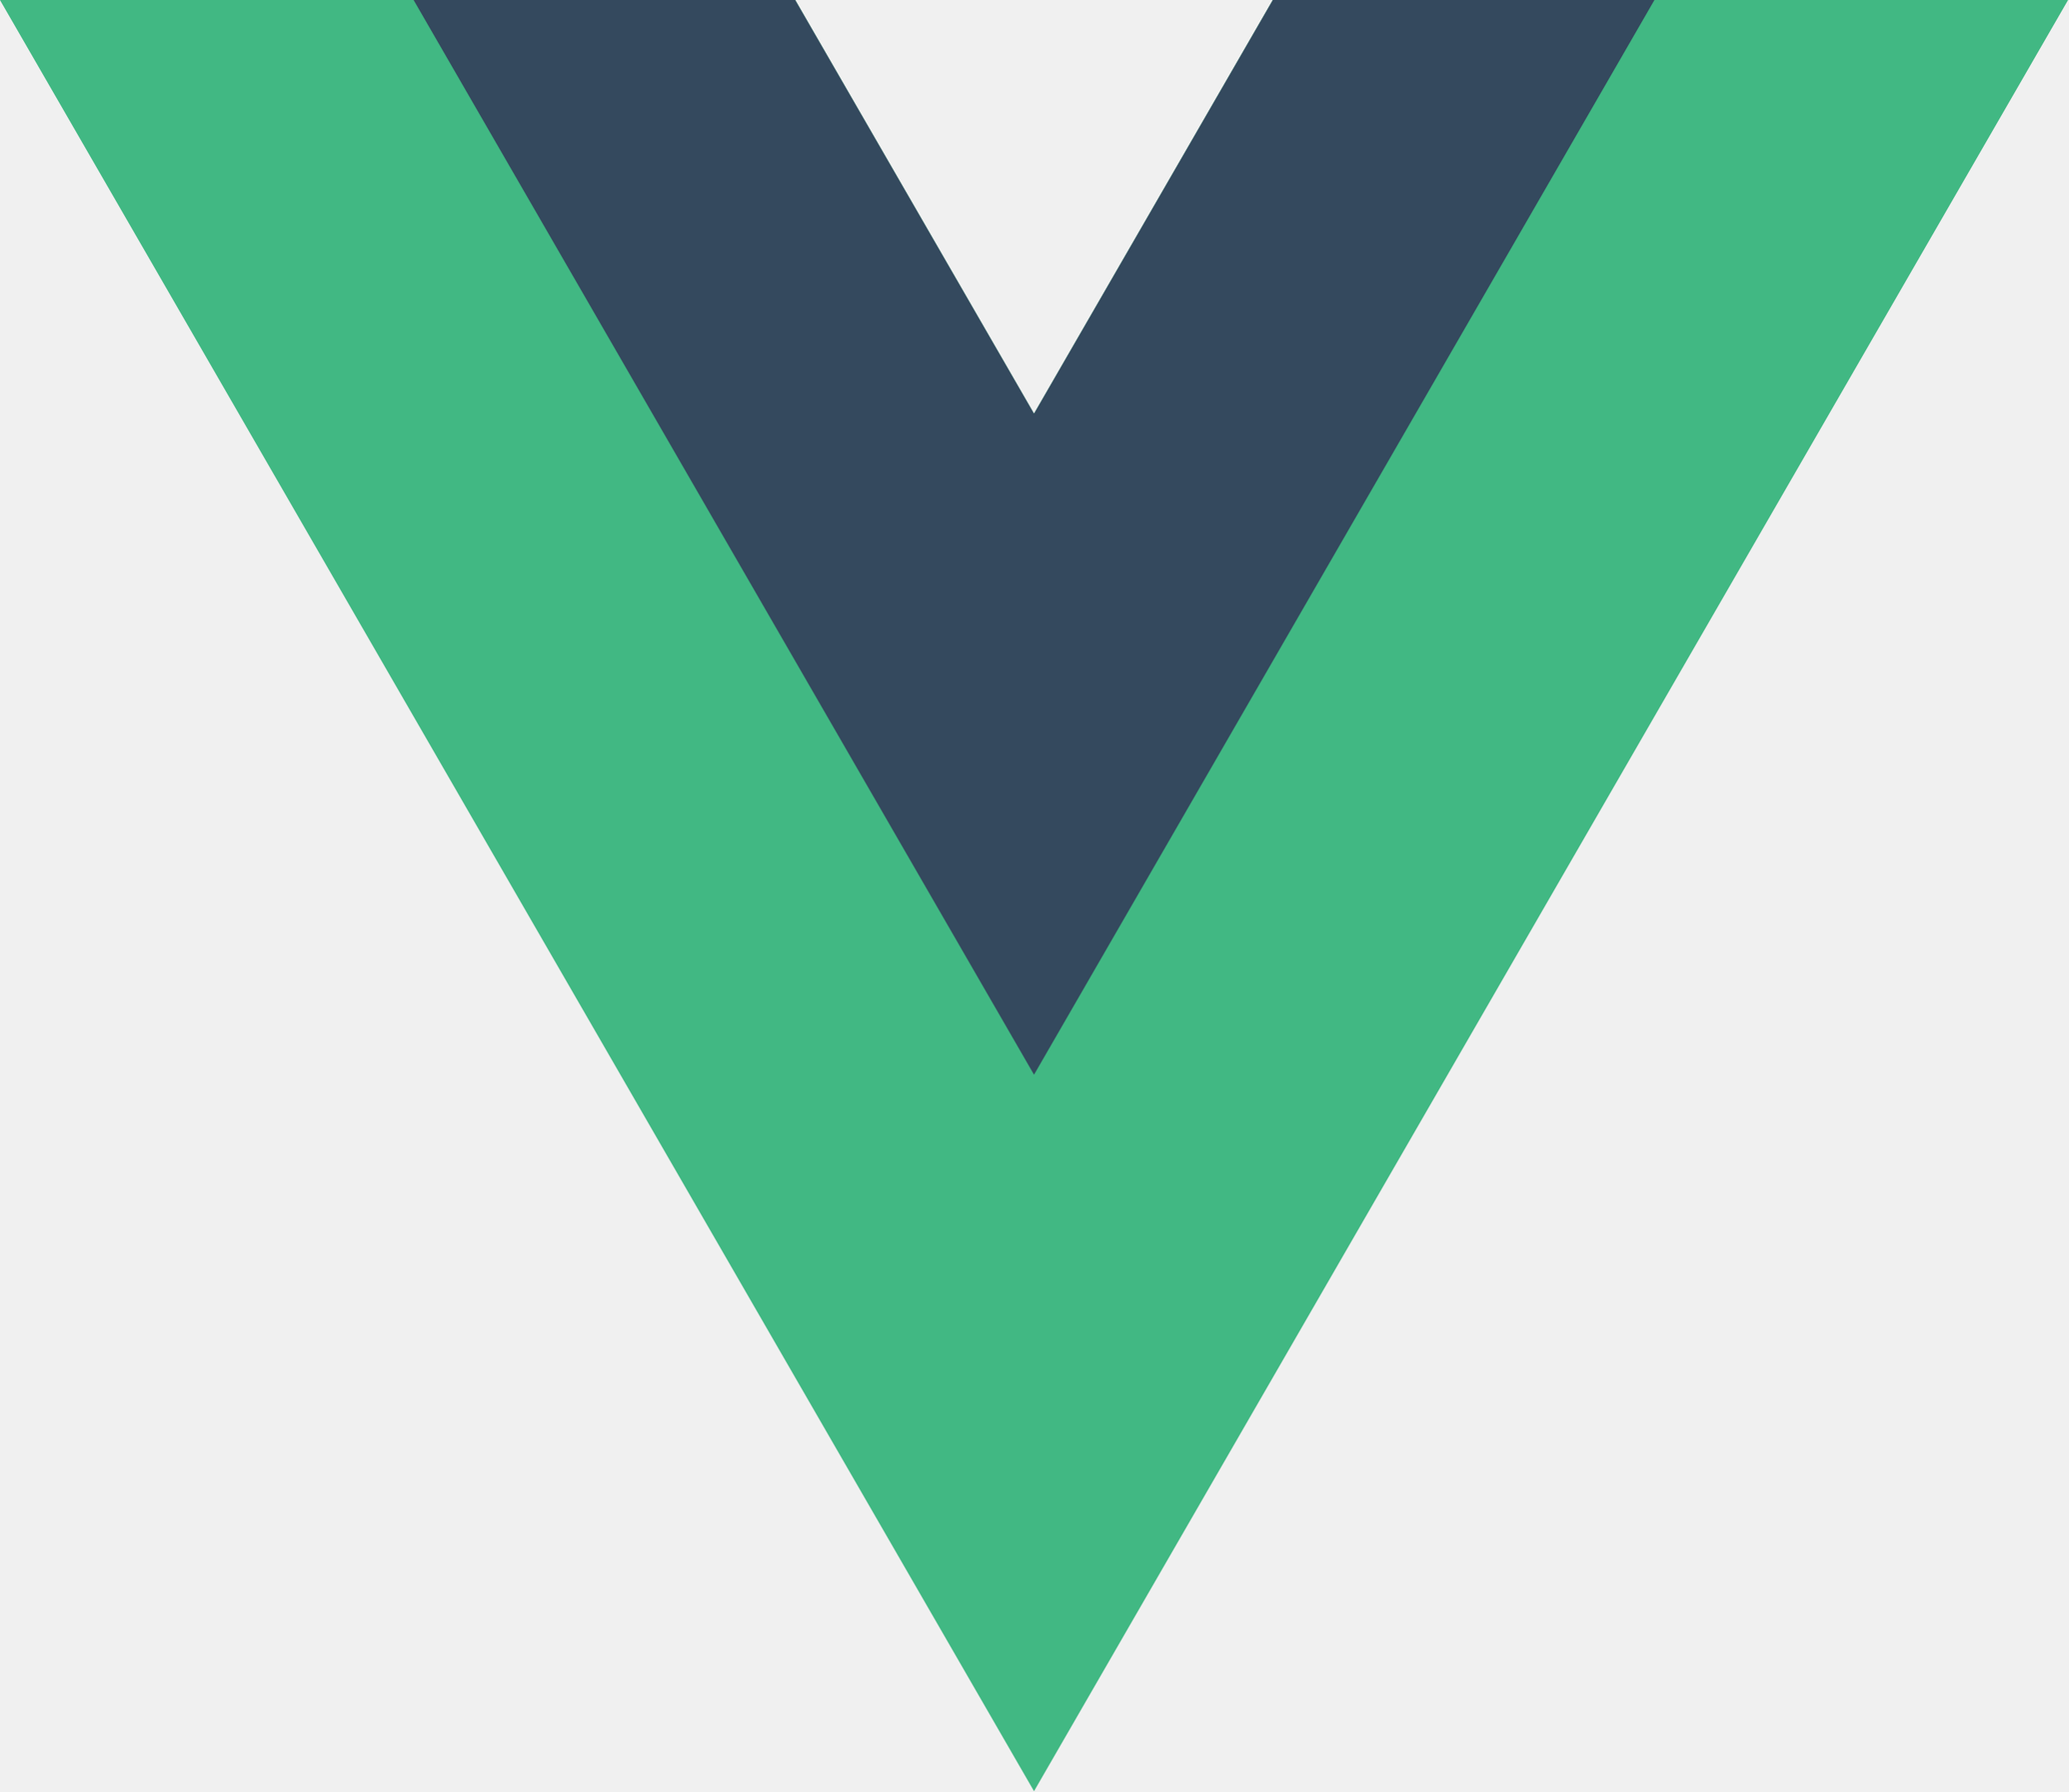
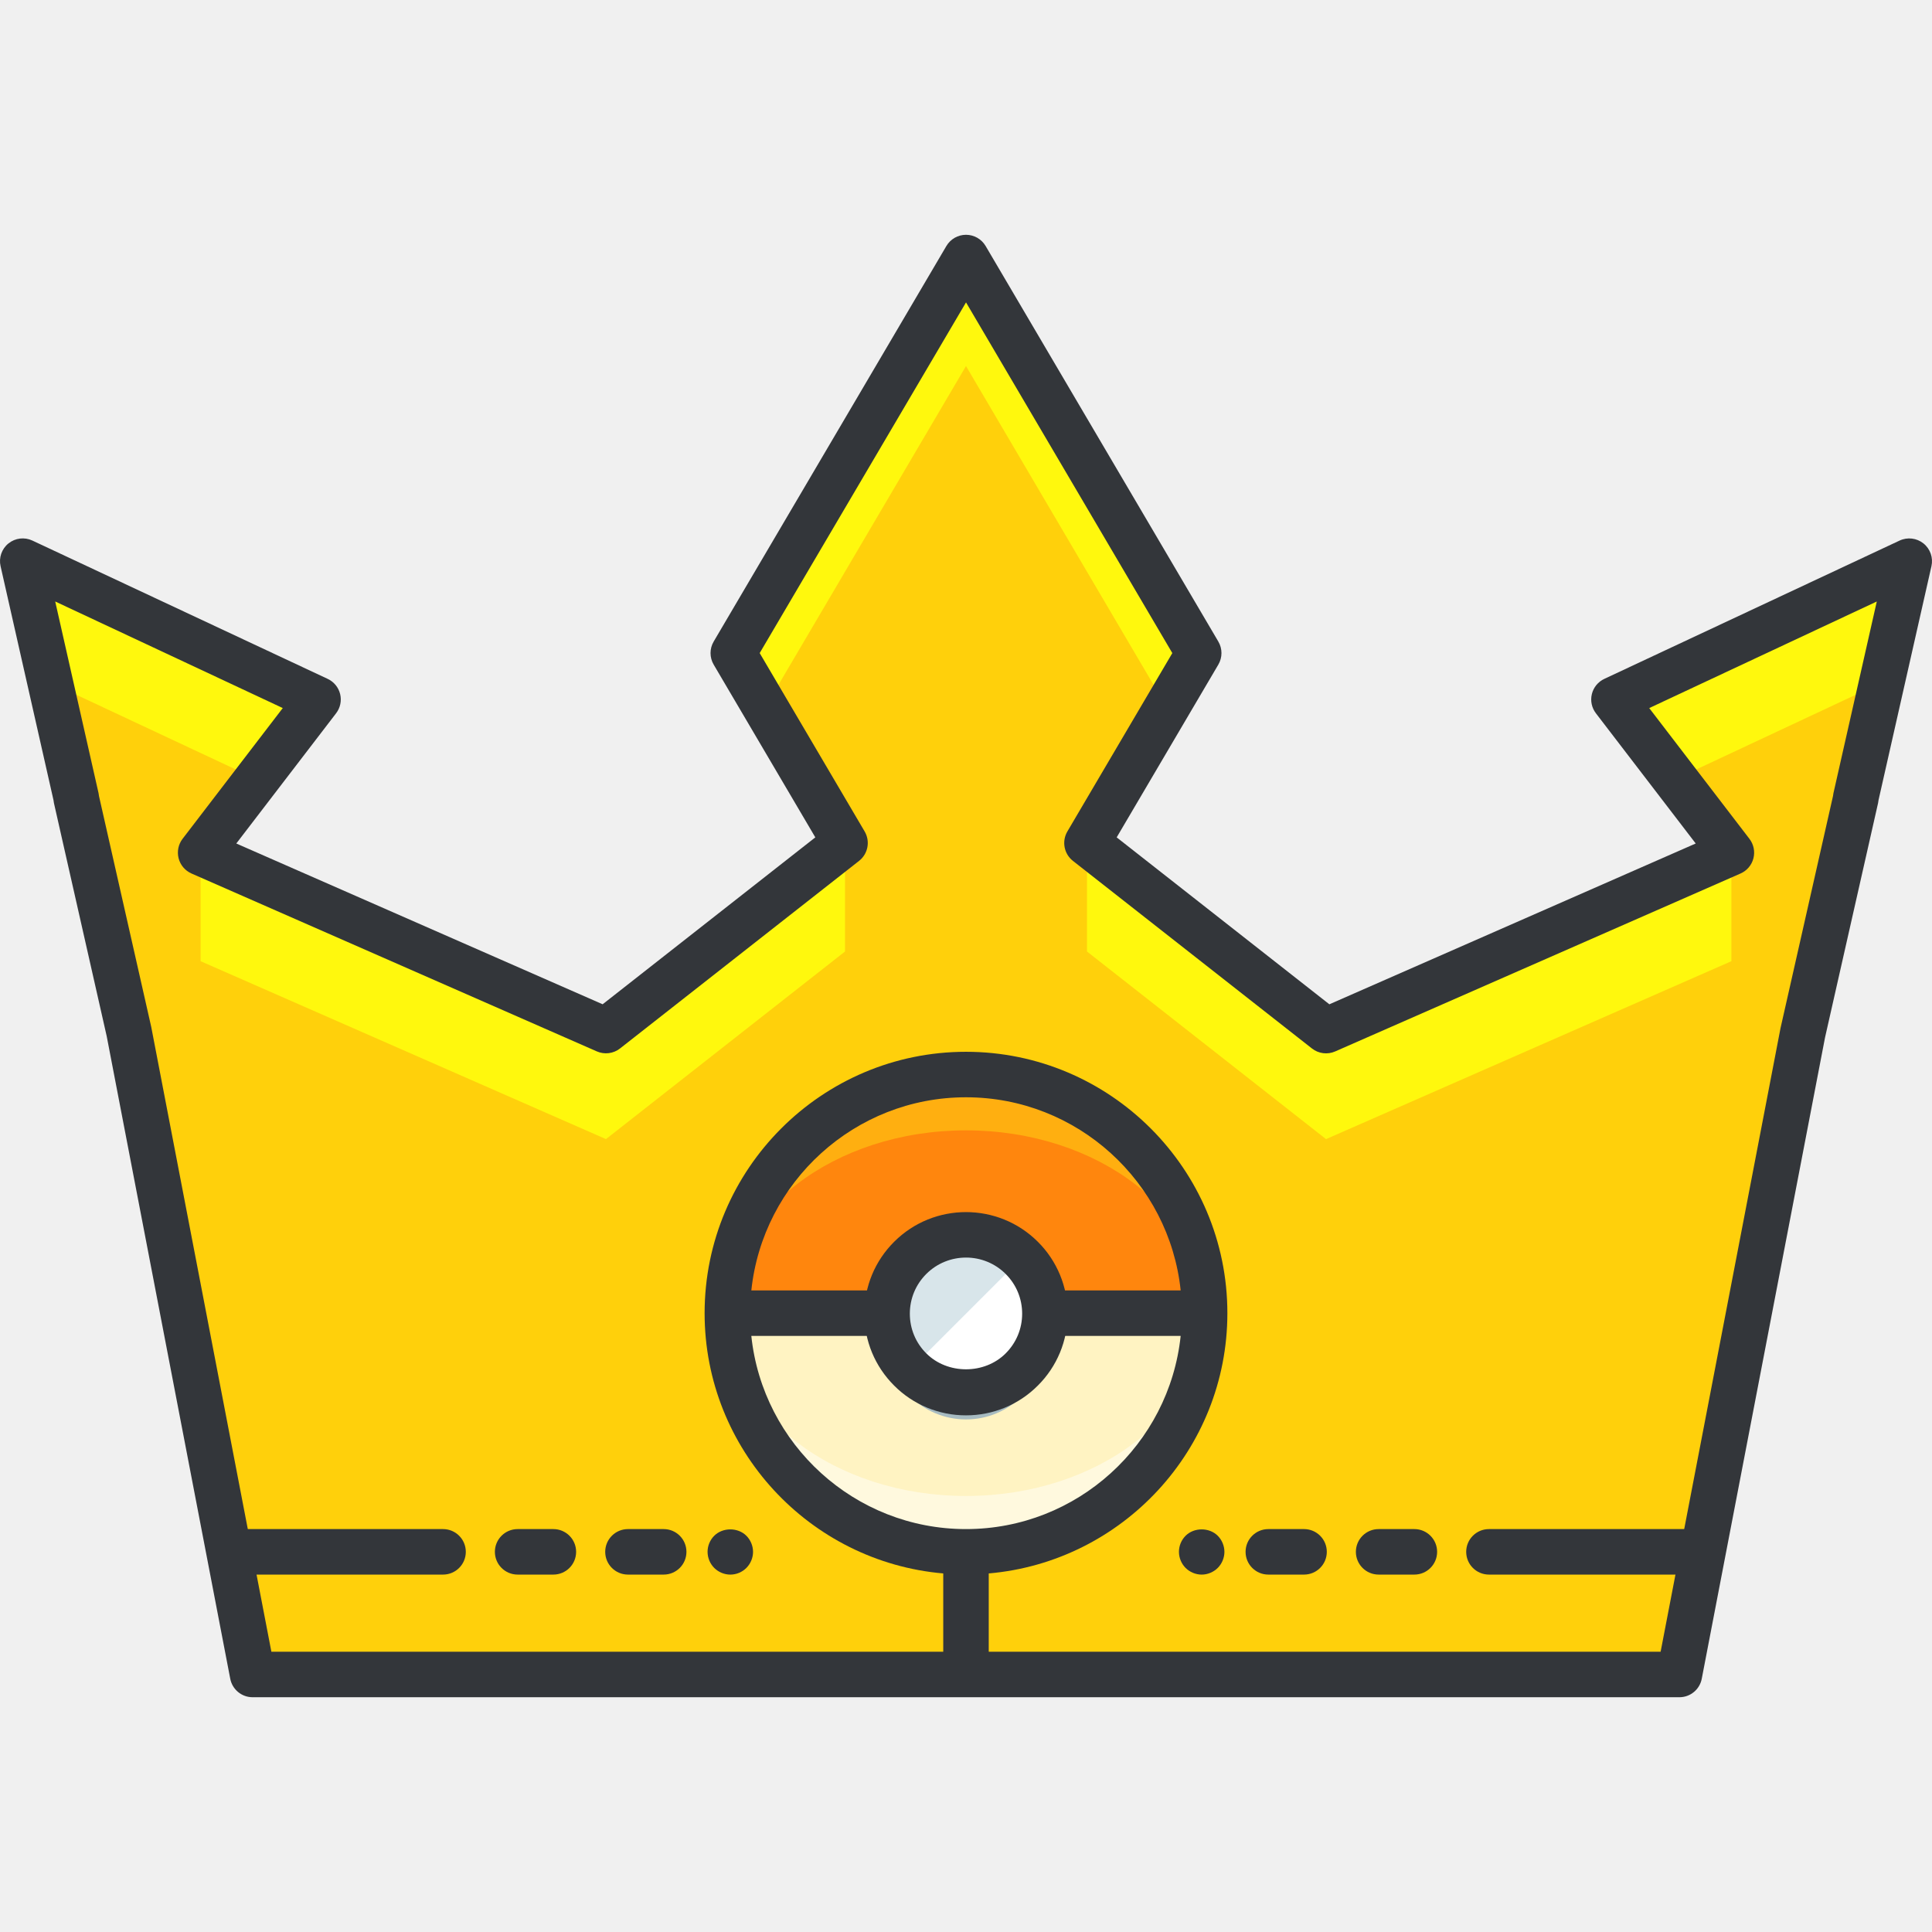
- <svg xmlns="http://www.w3.org/2000/svg" viewBox="0 0 261.76 226.69">
-   <path d="M161.096.001l-30.225 52.351L100.647.001H-.005l130.877 226.688L261.749.001z" fill="#41b883" />
-   <path d="M161.096.001l-30.225 52.351L100.647.001H52.346l78.526 136.01L209.398.001z" fill="#34495e" />
+ <svg xmlns="http://www.w3.org/2000/svg" t="1773759973288" class="icon" viewBox="0 0 1024 1024" version="1.1" p-id="4236" width="200" height="200">
+   <path d="M983.527 423.045l28.415-125.614-156.505 73.301 62.24 81.202-214.854 94.305-126.699-99.441 59.218-100.647-123.339-209.653-123.347 209.653 59.218 100.647-126.699 99.425-214.846-94.289 62.232-81.202L12.057 297.431l28.415 125.614-0.121-0.064 28.045 123.958 65.472 340.564h756.246l65.431-340.307 28.102-124.215z" fill="#FFF80D" p-id="4237" />
+   <path d="M997.385 361.761l-109.505 51.3 29.798 38.873v57.522L702.824 603.761 576.125 504.319v-57.522l42.297-71.886-106.418-180.893-106.426 180.893 42.297 71.886v57.522L321.176 603.753 106.33 509.456v-57.522l29.79-38.873-109.497-51.3 13.85 61.284-0.121-0.064 28.045 123.958 65.472 340.564h756.246l65.431-340.307 28.102-124.215-0.121 0.064z" fill="#FFD00B" p-id="4238" />
+   <path d="M511.996 696.007m-126.482 0a126.482 126.482 0 1 0 252.964 0 126.482 126.482 0 1 0-252.964 0Z" fill="#FFAF10" p-id="4239" />
+   <path d="M638.486 696.007c0 53.519-56.637 96.893-126.49 96.893-69.844 0-126.474-43.374-126.474-96.893 0-53.462 56.629-96.893 126.474-96.893 69.852 0 126.49 43.431 126.49 96.893z" fill="#FF860D" p-id="4240" />
+   <path d="M385.514 696.007c0 69.86 56.629 126.498 126.474 126.498 69.852 0 126.49-56.637 126.49-126.498H385.514z" fill="#FFF9DE" p-id="4241" />
+   <path d="M511.988 792.9c69.852 0 126.49-43.374 126.49-96.893H385.514c0 53.519 56.629 96.893 126.474 96.893z" fill="#FFF3C2" p-id="4242" />
+   <path d="M1019.499 288.042a12.073 12.073 0 0 0-12.676-1.527l-156.497 73.301a12.041 12.041 0 0 0-4.453 18.255l52.892 69-194.18 85.23-112.72-88.477 53.872-91.564a12.057 12.057 0 0 0 0-12.226L522.397 130.38a12.065 12.065 0 0 0-20.787 0L378.264 340.034a12.057 12.057 0 0 0 0 12.226l53.872 91.564-112.728 88.461-194.164-85.213 52.884-69a12.041 12.041 0 0 0-4.453-18.255L17.178 286.515a12.041 12.041 0 0 0-16.872 13.585l28.037 123.95c0.048 0.531 0.137 1.069 0.249 1.6l27.965 123.572 65.48 340.564a12.057 12.057 0 0 0 11.84 9.783h756.246a12.057 12.057 0 0 0 11.84-9.783l65.351-339.921 28.102-124.215c0.121-0.531 0.201-1.069 0.249-1.6l28.037-123.95a12.057 12.057 0 0 0-4.204-12.057zM625.777 708.065c-6.045 57.457-54.765 102.383-113.789 102.383-59.017 0-107.729-44.926-113.773-102.383h227.563z m-227.555-24.115c6.045-57.449 54.757-102.367 113.773-102.367 59.025 0 107.737 44.926 113.789 102.367h-227.563z m573.545-263.566a12.218 12.218 0 0 0-0.249 1.584l-27.804 122.953-63.55 330.525H524.053v-41.493c70.753-6.141 126.482-65.616 126.482-137.944 0-76.395-62.152-138.539-138.547-138.539-76.387 0-138.531 62.144-138.531 138.539 0 72.336 55.729 131.811 126.482 137.944v41.493H143.836L80.157 544.278 52.482 421.984a13.761 13.761 0 0 0-0.249-1.6L29.259 318.797l120.614 56.493-53.109 69.306a12.073 12.073 0 0 0 4.726 18.375l214.854 94.297a12.073 12.073 0 0 0 12.282-1.559l126.699-99.425a12.057 12.057 0 0 0 2.95-15.602l-55.625-94.538 109.36-185.876L621.356 346.151l-55.625 94.538a12.057 12.057 0 0 0 2.95 15.602l126.699 99.441a12.057 12.057 0 0 0 12.282 1.551l214.854-94.305a12.057 12.057 0 0 0 4.726-18.375l-53.117-69.306 120.614-56.493-22.973 101.579z" fill="#33363A" p-id="4243" />
+   <path d="M351.77 834.563h-18.938a12.057 12.057 0 0 1 0-24.115h18.938a12.057 12.057 0 0 1 0 24.115zM293.299 834.563h-18.946a12.057 12.057 0 0 1 0-24.115h18.946a12.057 12.057 0 0 1 0 24.115zM234.829 834.563H126.45a12.057 12.057 0 0 1 0-24.115h108.38a12.057 12.057 0 0 1 0 24.115zM387.082 834.571c-3.143 0-6.27-1.286-8.529-3.537a12.202 12.202 0 0 1-3.529-8.521c0-3.215 1.286-6.27 3.529-8.529 4.509-4.501 12.548-4.501 17.041 0 2.251 2.251 3.537 5.394 3.537 8.529s-1.286 6.27-3.537 8.521c-2.235 2.251-5.297 3.537-8.513 3.537zM691.176 834.563H672.238a12.057 12.057 0 0 1 0-24.115h18.938a12.057 12.057 0 0 1 0 24.115zM749.647 834.563h-18.946a12.057 12.057 0 0 1 0-24.115h18.946a12.057 12.057 0 0 1 0 24.115zM897.55 834.563H789.171a12.057 12.057 0 0 1 0-24.115h108.38a12.057 12.057 0 0 1 0 24.115zM636.918 834.571c-3.143 0-6.27-1.286-8.529-3.537a12.202 12.202 0 0 1-3.529-8.521c0-3.215 1.286-6.27 3.529-8.529 4.509-4.501 12.548-4.501 17.041 0 2.251 2.251 3.537 5.394 3.537 8.529s-1.286 6.27-3.537 8.521-5.386 3.537-8.513 3.537z" fill="#33363A" p-id="4244" />
+   <path d="M511.996 710.508m-41.815 0a41.815 41.815 0 1 0 83.63 0 41.815 41.815 0 1 0-83.63 0Z" fill="#A7BBC1" p-id="4245" />
+   <path d="M511.996 696.281m-41.815 0a41.815 41.815 0 1 0 83.63 0 41.815 41.815 0 1 0-83.63 0Z" fill="#FFFFFF" p-id="4246" />
+   <path d="M482.423 725.845a41.815 41.815 0 1 1 59.145-59.129" fill="#D8E5EA" p-id="4247" />
+   <path d="M511.996 750.161a53.495 53.495 0 0 1-38.101-15.795c-10.176-10.168-15.779-23.689-15.779-38.085s5.603-27.933 15.779-38.093c21.004-21.004 55.191-20.996 76.195-0.008a53.503 53.503 0 0 1 15.787 38.109 53.438 53.438 0 0 1-15.795 38.085 53.462 53.462 0 0 1-38.085 15.787z m0-83.622c-7.62 0-15.249 2.894-21.052 8.697-5.619 5.619-8.713 13.094-8.713 21.044s3.095 15.425 8.713 21.028c11.254 11.27 30.867 11.262 42.088 0.008 5.627-5.619 8.73-13.086 8.73-21.036s-3.095-15.425-8.721-21.036v-0.008a29.629 29.629 0 0 0-21.044-8.697z" fill="#33363A" p-id="4248" />
</svg>
